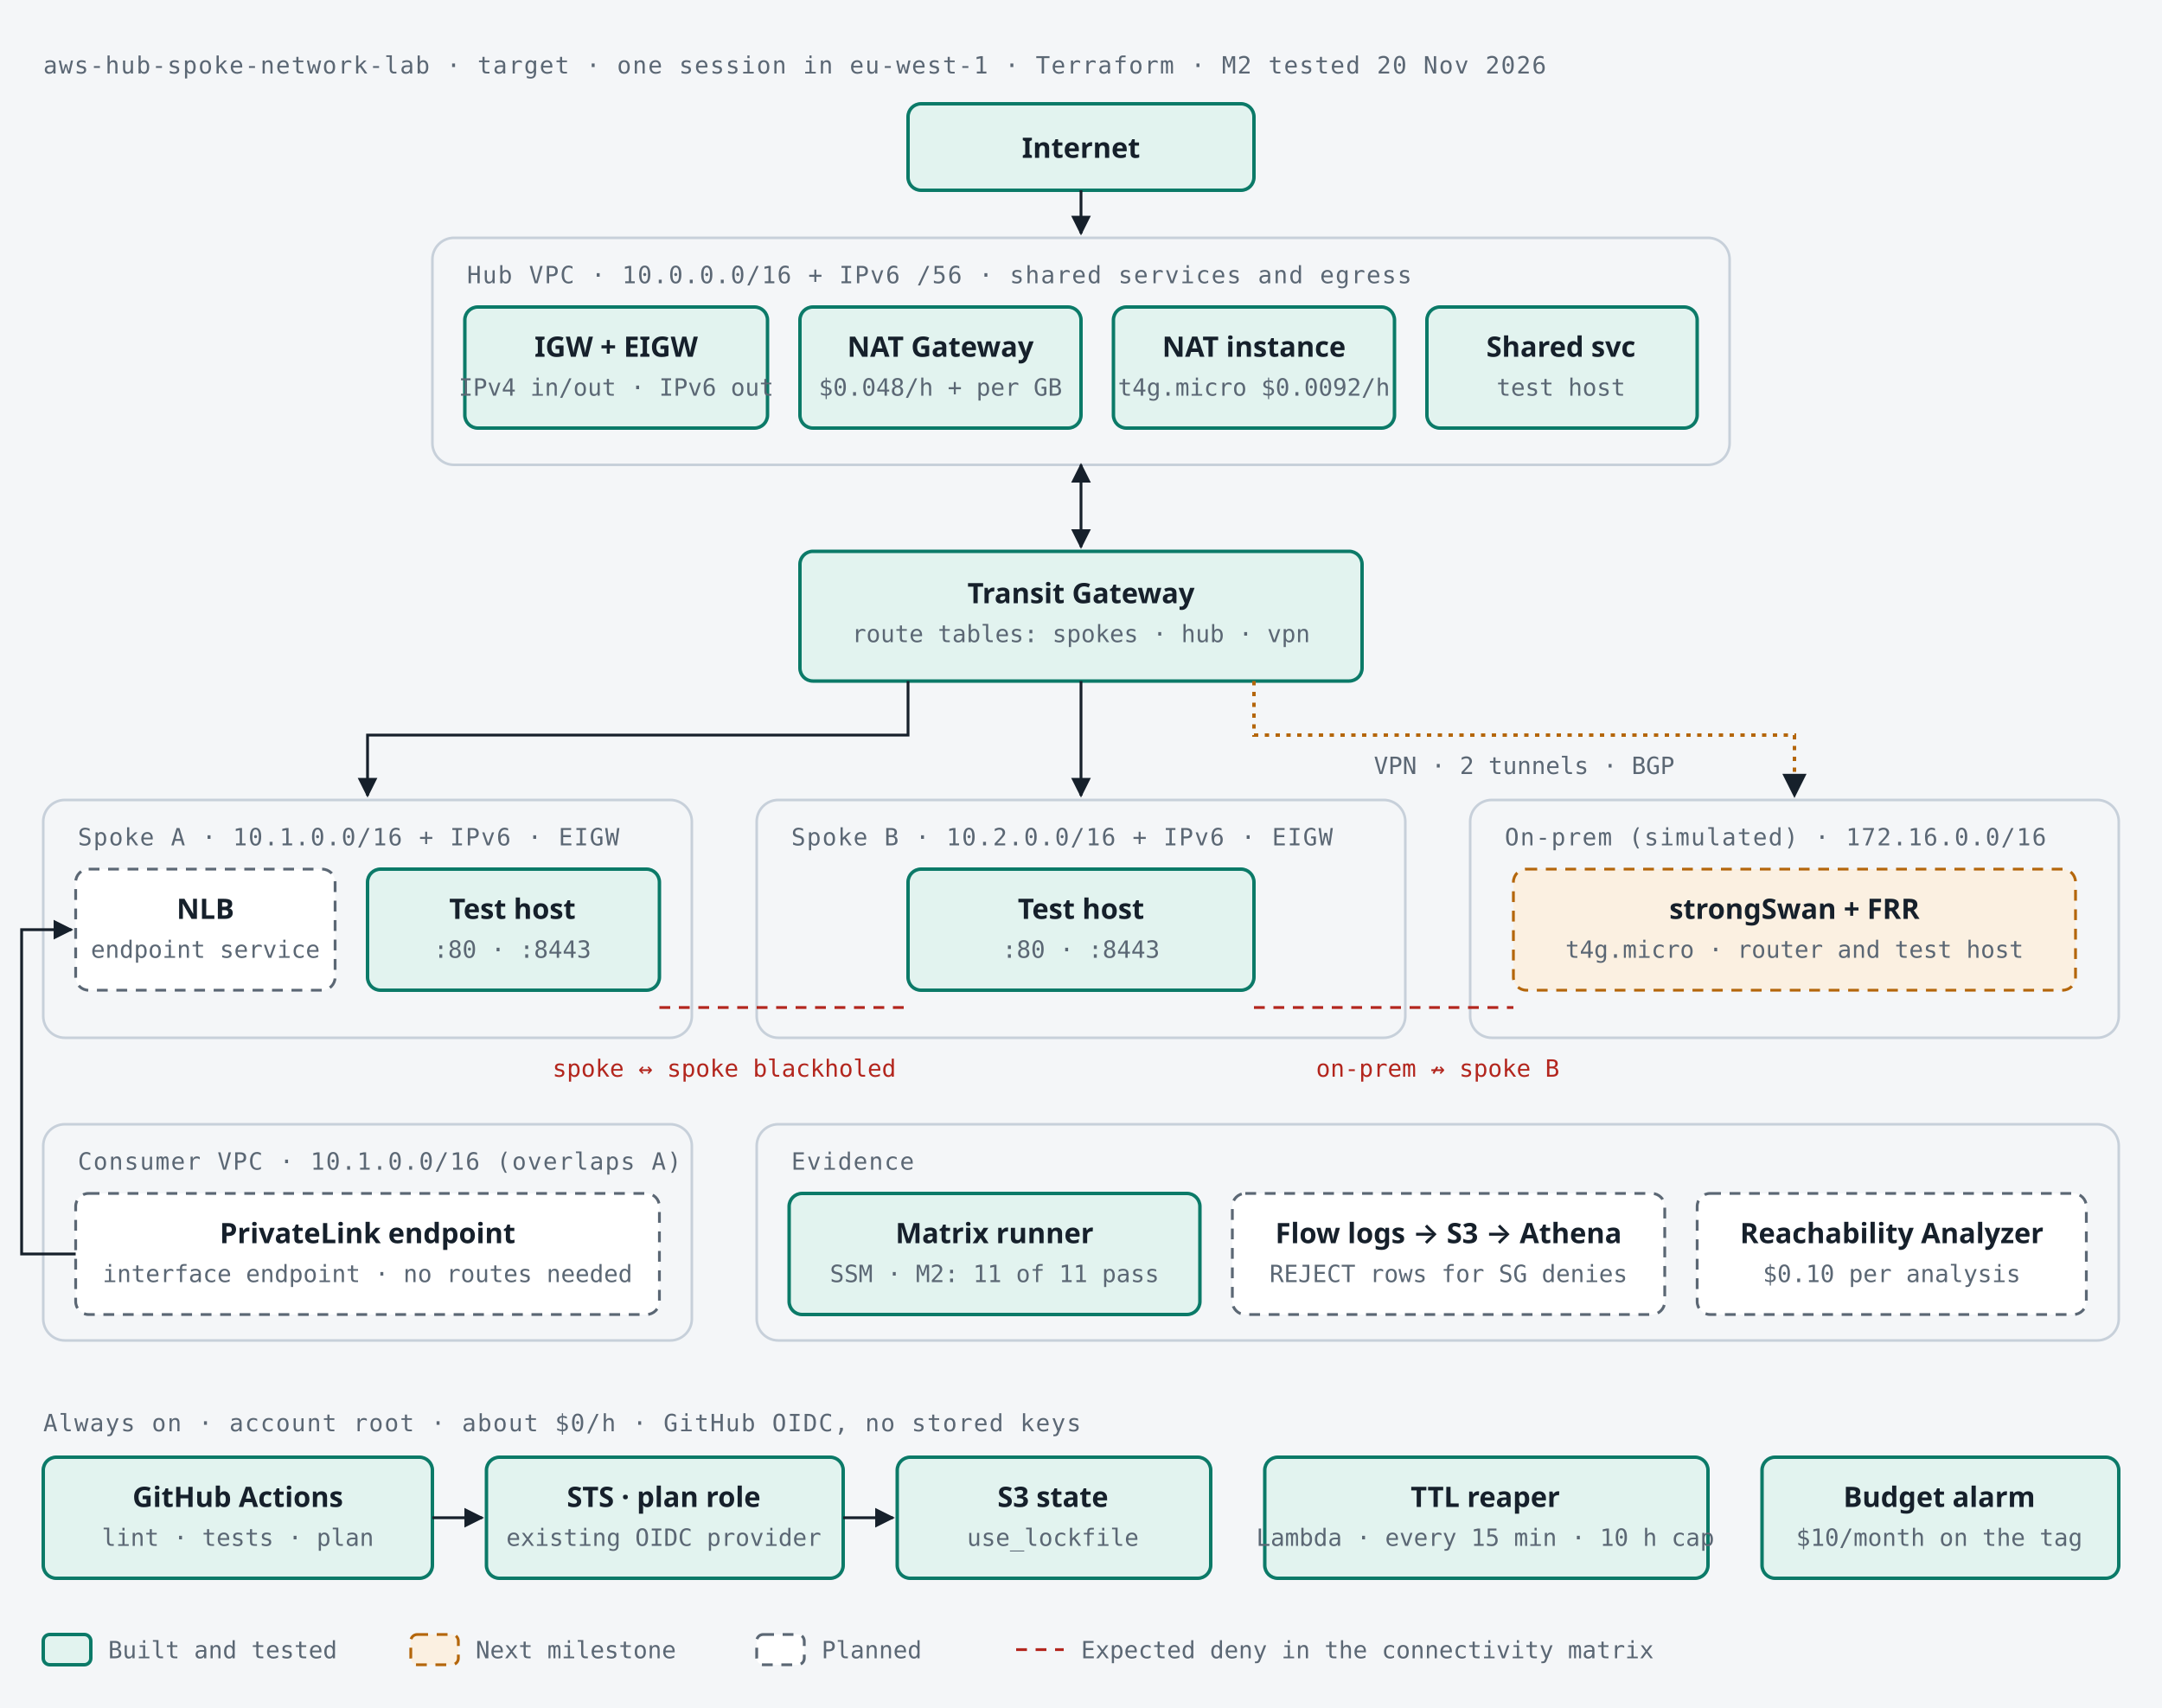
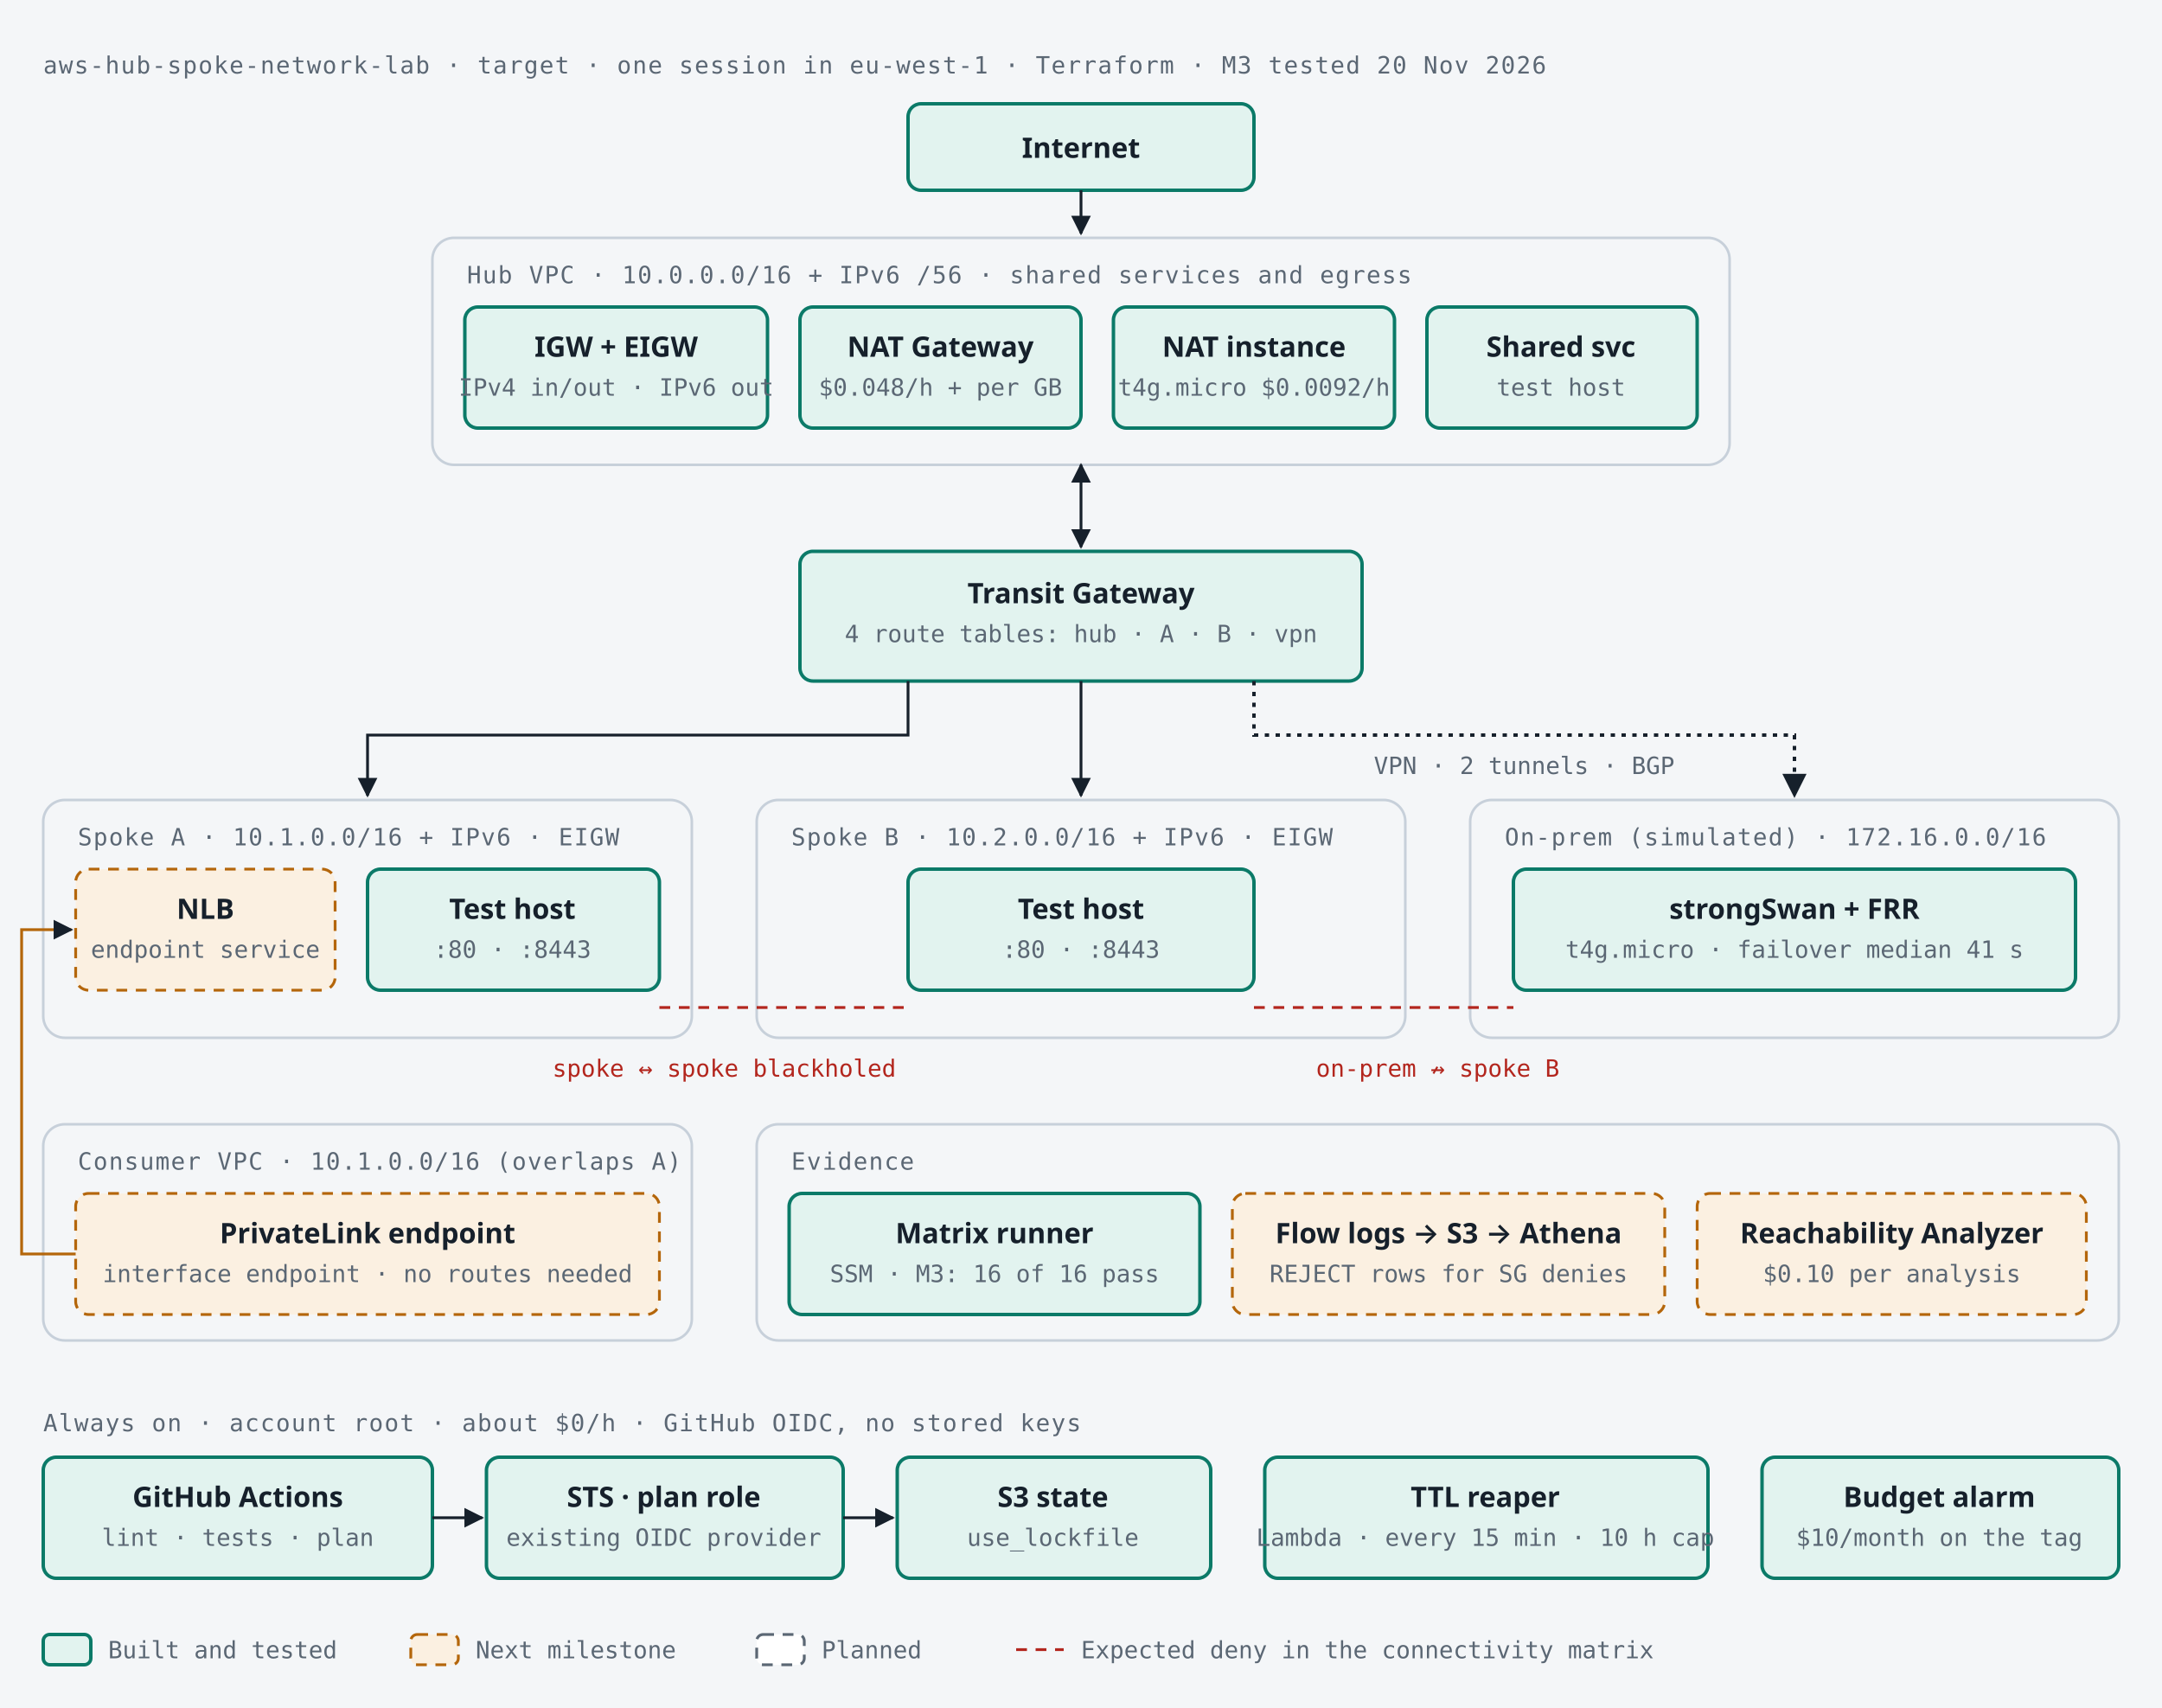
<svg xmlns="http://www.w3.org/2000/svg" viewBox="0 0 1000 790" width="1000" height="790" role="img" aria-labelledby="title desc">
  <style>
    .bg { fill: #f4f6f8; }
    .box { fill: #ffffff; stroke: #5b6774; stroke-width: 1.3; stroke-dasharray: 5 4; }
    .box.built { fill: #e2f3ef; stroke: #0b7a68; stroke-dasharray: none; stroke-width: 1.6; }
    .box.next { fill: #fbf0e1; stroke: #b4660b; }
    .zone { fill: none; stroke: #c7d0da; stroke-width: 1.2; }
    .t { fill: #16202b; font-family: "IBM Plex Sans", "Segoe UI", system-ui, -apple-system, sans-serif; font-size: 13px; font-weight: 600; }
    .s, .el { fill: #5b6774; font-family: "IBM Plex Mono", ui-monospace, Consolas, monospace; font-size: 11px; }
    .z { fill: #5b6774; font-family: "IBM Plex Mono", ui-monospace, Consolas, monospace; font-size: 11px; letter-spacing: .05em; text-transform: uppercase; }
    .e { stroke: #16202b; stroke-width: 1.3; fill: none; }
    .e.vpn { stroke-dasharray: 2 3; stroke-width: 1.6; }
    .e.next { stroke: #b4660b; }
    .e.deny { stroke: #b3261e; stroke-dasharray: 5 4; }
    .el.deny { fill: #b3261e; }
    .head { fill: #16202b; }
    @media (prefers-color-scheme: dark) {
      .bg { fill: #0f151b; }
      .box { fill: #161e26; stroke: #93a0ad; }
      .box.built { fill: #143029; stroke: #45c7ae; }
      .box.next { fill: #33261a; stroke: #f0a64a; }
      .zone { stroke: #2e3a46; }
      .t { fill: #e3e9ef; }
      .s, .el, .z { fill: #93a0ad; }
      .e { stroke: #e3e9ef; }
      .e.next { stroke: #f0a64a; }
      .e.deny { stroke: #f2877f; }
      .el.deny { fill: #f2877f; }
      .head { fill: #e3e9ef; }
    }
  </style>
  <rect class="bg" x="0" y="0" width="1000" height="790" />
  <defs>
    <marker id="a1" viewBox="0 0 10 10" refX="9" refY="5" markerWidth="7" markerHeight="7" orient="auto-start-reverse">
      <path class="head" d="M0,0 L10,5 L0,10 z" />
    </marker>
  </defs>
-   <text class="z" x="20" y="34">aws-hub-spoke-network-lab · target · one session in eu-west-1 · Terraform · M2 tested 20 Nov 2026</text>
+   <text class="z" x="20" y="34">aws-hub-spoke-network-lab · target · one session in eu-west-1 · Terraform · M3 tested 20 Nov 2026</text>
  <rect class="box built" x="420" y="48" width="160" height="40" rx="6" />
  <text class="t" x="500" y="73" text-anchor="middle">Internet</text>
  <line class="e" x1="500" y1="88" x2="500" y2="108" marker-end="url(#a1)" />
  <rect class="zone" x="200" y="110" width="600" height="105" rx="10" />
  <text class="z" x="216" y="131">Hub VPC · 10.0.0.0/16 + IPv6 /56 · shared services and egress</text>
  <rect class="box built" x="215" y="142" width="140" height="56" rx="6" />
  <text class="t" x="285" y="165" text-anchor="middle">IGW + EIGW</text>
  <text class="s" x="285" y="183" text-anchor="middle">IPv4 in/out · IPv6 out</text>
  <rect class="box built" x="370" y="142" width="130" height="56" rx="6" />
  <text class="t" x="435" y="165" text-anchor="middle">NAT Gateway</text>
  <text class="s" x="435" y="183" text-anchor="middle">$0.048/h + per GB</text>
  <rect class="box built" x="515" y="142" width="130" height="56" rx="6" />
  <text class="t" x="580" y="165" text-anchor="middle">NAT instance</text>
  <text class="s" x="580" y="183" text-anchor="middle">t4g.micro $0.0092/h</text>
  <rect class="box built" x="660" y="142" width="125" height="56" rx="6" />
  <text class="t" x="722" y="165" text-anchor="middle">Shared svc</text>
  <text class="s" x="722" y="183" text-anchor="middle">test host</text>
  <line class="e" x1="500" y1="215" x2="500" y2="253" marker-start="url(#a1)" marker-end="url(#a1)" />
  <rect class="box built" x="370" y="255" width="260" height="60" rx="6" />
  <text class="t" x="500" y="279" text-anchor="middle">Transit Gateway</text>
-   <text class="s" x="500" y="297" text-anchor="middle">route tables: spokes · hub · vpn</text>
+   <text class="s" x="500" y="297" text-anchor="middle">4 route tables: hub · A · B · vpn</text>
  <path class="e" d="M420,315 L420,340 L170,340 L170,368" marker-end="url(#a1)" />
  <line class="e" x1="500" y1="315" x2="500" y2="368" marker-end="url(#a1)" />
-   <path class="e vpn next" d="M580,315 L580,340 L830,340 L830,368" marker-end="url(#a1)" />
+   <path class="e vpn" d="M580,315 L580,340 L830,340 L830,368" marker-end="url(#a1)" />
  <text class="el" x="705" y="358" text-anchor="middle">VPN · 2 tunnels · BGP</text>
  <rect class="zone" x="20" y="370" width="300" height="110" rx="10" />
  <text class="z" x="36" y="391">Spoke A · 10.1.0.0/16 + IPv6 · EIGW</text>
-   <rect class="box" x="35" y="402" width="120" height="56" rx="6" />
+   <rect class="box next" x="35" y="402" width="120" height="56" rx="6" />
  <text class="t" x="95" y="425" text-anchor="middle">NLB</text>
  <text class="s" x="95" y="443" text-anchor="middle">endpoint service</text>
  <rect class="box built" x="170" y="402" width="135" height="56" rx="6" />
  <text class="t" x="237" y="425" text-anchor="middle">Test host</text>
  <text class="s" x="237" y="443" text-anchor="middle">:80 · :8443</text>
  <rect class="zone" x="350" y="370" width="300" height="110" rx="10" />
  <text class="z" x="366" y="391">Spoke B · 10.2.0.0/16 + IPv6 · EIGW</text>
  <rect class="box built" x="420" y="402" width="160" height="56" rx="6" />
  <text class="t" x="500" y="425" text-anchor="middle">Test host</text>
  <text class="s" x="500" y="443" text-anchor="middle">:80 · :8443</text>
  <rect class="zone" x="680" y="370" width="300" height="110" rx="10" />
  <text class="z" x="696" y="391">On-prem (simulated) · 172.16.0.0/16</text>
-   <rect class="box next" x="700" y="402" width="260" height="56" rx="6" />
+   <rect class="box built" x="700" y="402" width="260" height="56" rx="6" />
  <text class="t" x="830" y="425" text-anchor="middle">strongSwan + FRR</text>
-   <text class="s" x="830" y="443" text-anchor="middle">t4g.micro · router and test host</text>
+   <text class="s" x="830" y="443" text-anchor="middle">t4g.micro · failover median 41 s</text>
  <line class="e deny" x1="305" y1="466" x2="420" y2="466" />
  <text class="el deny" x="335" y="498" text-anchor="middle">spoke ↔ spoke blackholed</text>
  <line class="e deny" x1="580" y1="466" x2="700" y2="466" />
  <text class="el deny" x="665" y="498" text-anchor="middle">on-prem ↛ spoke B</text>
  <rect class="zone" x="20" y="520" width="300" height="100" rx="10" />
  <text class="z" x="36" y="541">Consumer VPC · 10.1.0.0/16 (overlaps A)</text>
-   <rect class="box" x="35" y="552" width="270" height="56" rx="6" />
+   <rect class="box next" x="35" y="552" width="270" height="56" rx="6" />
  <text class="t" x="170" y="575" text-anchor="middle">PrivateLink endpoint</text>
  <text class="s" x="170" y="593" text-anchor="middle">interface endpoint · no routes needed</text>
-   <path class="e" d="M35,580 L10,580 L10,430 L33,430" marker-end="url(#a1)" />
+   <path class="e next" d="M35,580 L10,580 L10,430 L33,430" marker-end="url(#a1)" />
  <rect class="zone" x="350" y="520" width="630" height="100" rx="10" />
  <text class="z" x="366" y="541">Evidence</text>
  <rect class="box built" x="365" y="552" width="190" height="56" rx="6" />
  <text class="t" x="460" y="575" text-anchor="middle">Matrix runner</text>
-   <text class="s" x="460" y="593" text-anchor="middle">SSM · M2: 11 of 11 pass</text>
-   <rect class="box" x="570" y="552" width="200" height="56" rx="6" />
+   <text class="s" x="460" y="593" text-anchor="middle">SSM · M3: 16 of 16 pass</text>
+   <rect class="box next" x="570" y="552" width="200" height="56" rx="6" />
  <text class="t" x="670" y="575" text-anchor="middle">Flow logs → S3 → Athena</text>
  <text class="s" x="670" y="593" text-anchor="middle">REJECT rows for SG denies</text>
-   <rect class="box" x="785" y="552" width="180" height="56" rx="6" />
+   <rect class="box next" x="785" y="552" width="180" height="56" rx="6" />
  <text class="t" x="875" y="575" text-anchor="middle">Reachability Analyzer</text>
  <text class="s" x="875" y="593" text-anchor="middle">$0.10 per analysis</text>
  <text class="z" x="20" y="662">Always on · account root · about $0/h · GitHub OIDC, no stored keys</text>
  <rect class="box built" x="20" y="674" width="180" height="56" rx="6" />
  <text class="t" x="110" y="697" text-anchor="middle">GitHub Actions</text>
  <text class="s" x="110" y="715" text-anchor="middle">lint · tests · plan</text>
  <rect class="box built" x="225" y="674" width="165" height="56" rx="6" />
  <text class="t" x="307" y="697" text-anchor="middle">STS · plan role</text>
  <text class="s" x="307" y="715" text-anchor="middle">existing OIDC provider</text>
  <rect class="box built" x="415" y="674" width="145" height="56" rx="6" />
  <text class="t" x="487" y="697" text-anchor="middle">S3 state</text>
  <text class="s" x="487" y="715" text-anchor="middle">use_lockfile</text>
  <rect class="box built" x="585" y="674" width="205" height="56" rx="6" />
  <text class="t" x="687" y="697" text-anchor="middle">TTL reaper</text>
  <text class="s" x="687" y="715" text-anchor="middle">Lambda · every 15 min · 10 h cap</text>
  <rect class="box built" x="815" y="674" width="165" height="56" rx="6" />
  <text class="t" x="897" y="697" text-anchor="middle">Budget alarm</text>
  <text class="s" x="897" y="715" text-anchor="middle">$10/month on the tag</text>
  <line class="e" x1="200" y1="702" x2="223" y2="702" marker-end="url(#a1)" />
  <line class="e" x1="390" y1="702" x2="413" y2="702" marker-end="url(#a1)" />
  <g transform="translate(20,756)">
    <rect class="box built" x="0" y="0" width="22" height="14" rx="3" />
    <text class="s" x="30" y="11">Built and tested</text>
    <rect class="box next" x="170" y="0" width="22" height="14" rx="3" />
    <text class="s" x="200" y="11">Next milestone</text>
    <rect class="box" x="330" y="0" width="22" height="14" rx="3" />
    <text class="s" x="360" y="11">Planned</text>
    <line class="e deny" x1="450" y1="7" x2="472" y2="7" />
    <text class="s" x="480" y="11">Expected deny in the connectivity matrix</text>
  </g>
</svg>
